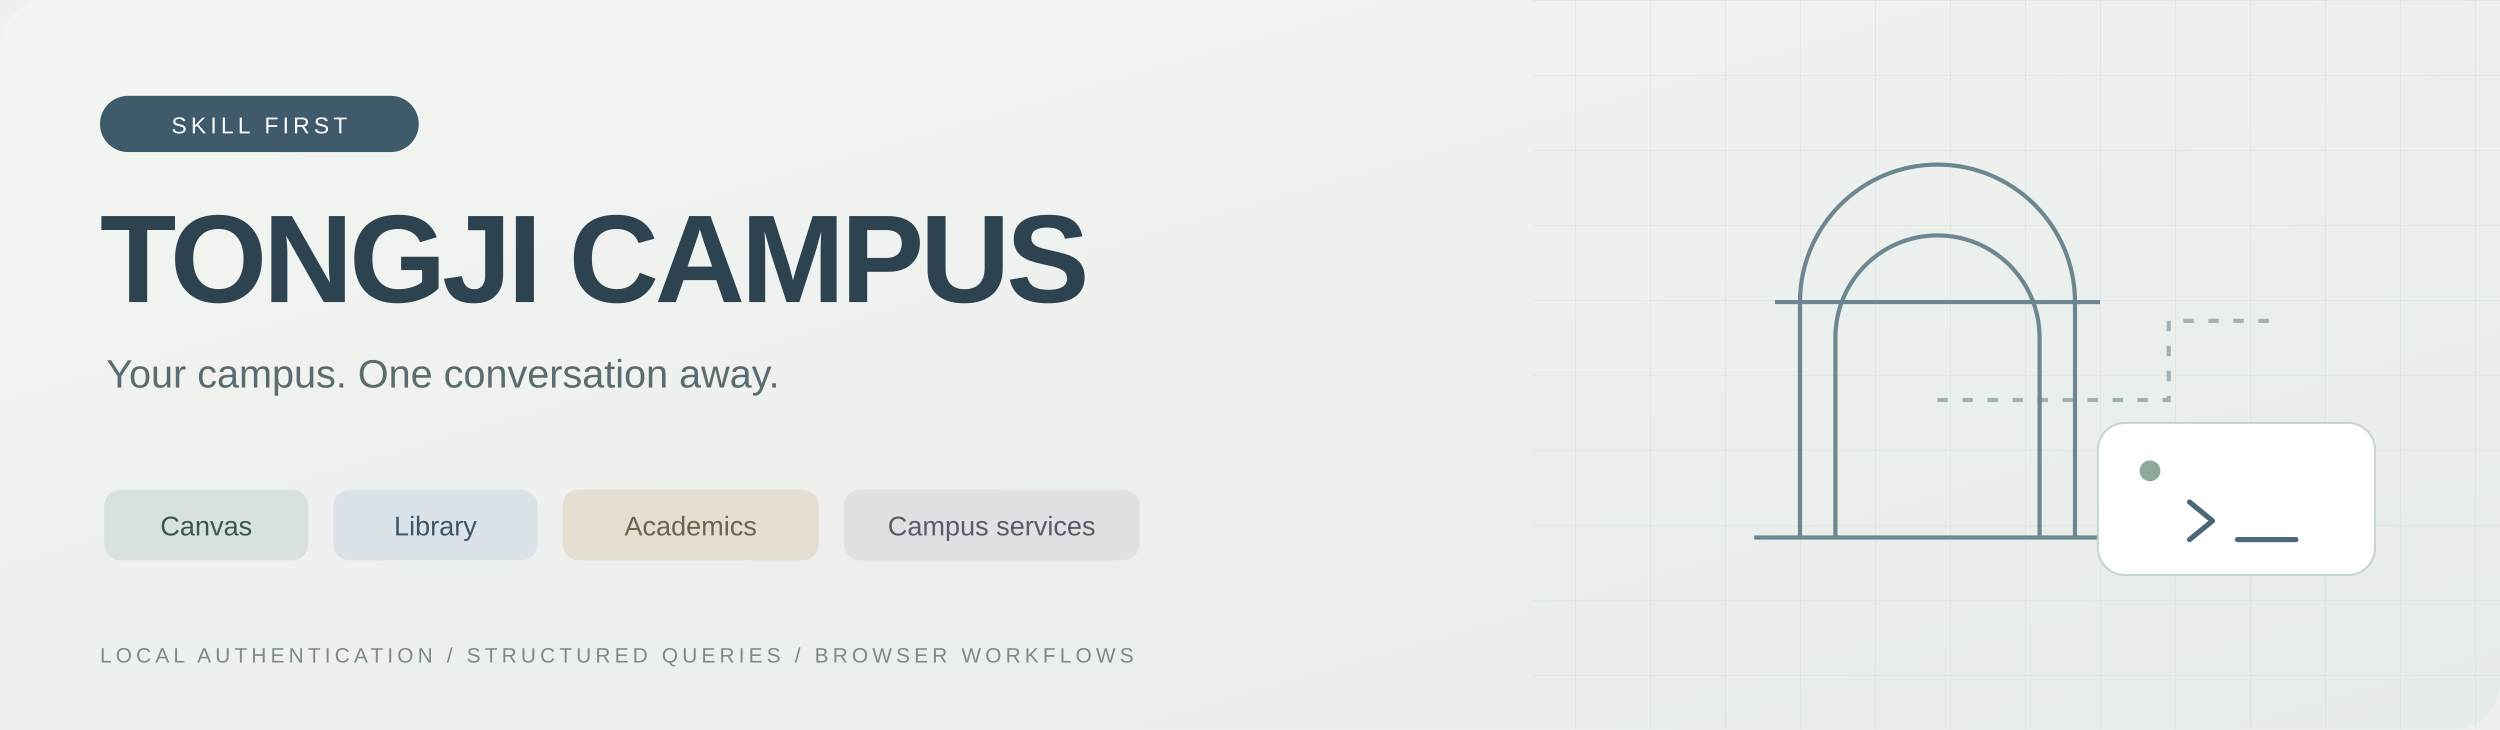
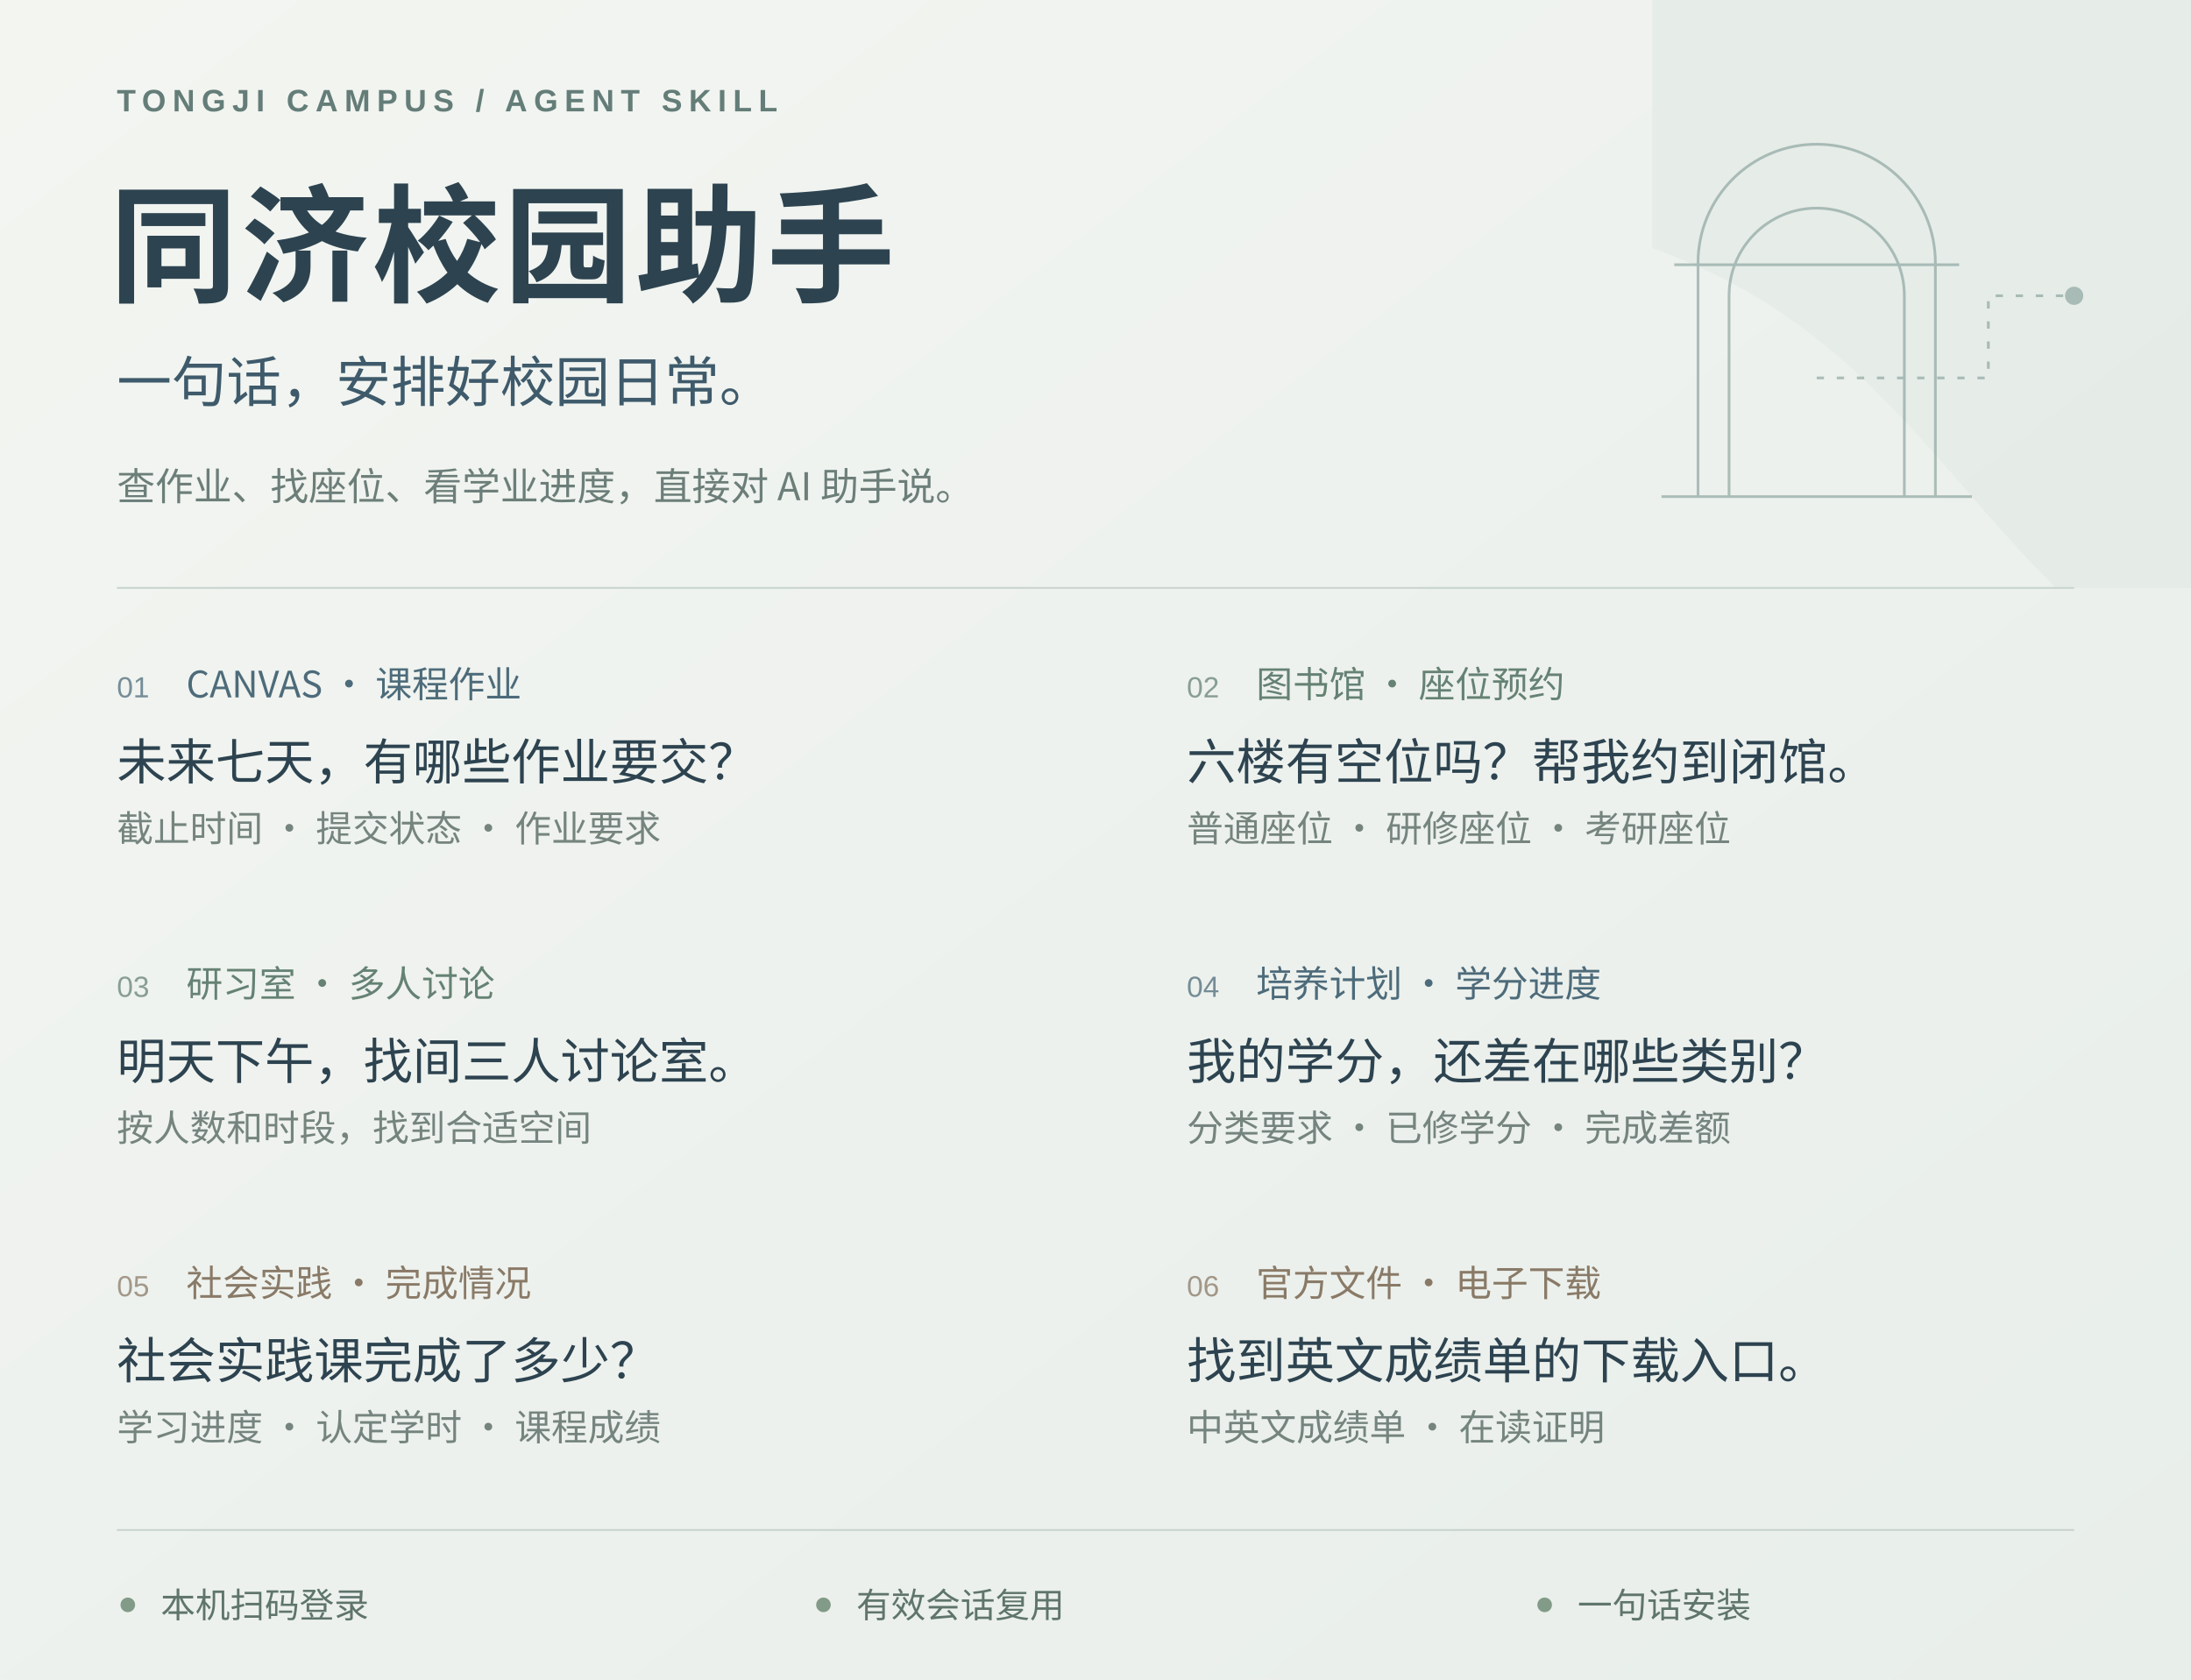
- <svg xmlns="http://www.w3.org/2000/svg" width="1200" height="350" viewBox="0 0 1200 350" role="img" aria-labelledby="title desc">
+ <svg xmlns="http://www.w3.org/2000/svg" width="1200" height="920" viewBox="0 0 1200 920" role="img" aria-labelledby="title desc">
  <defs>
-     <pattern id="grid" width="36" height="36" patternUnits="userSpaceOnUse">
-       <path d="M36 0H0V36" fill="none" stroke="#d6dcd9" stroke-width=".7" />
-     </pattern>
-     <linearGradient id="wash" x2="1" y2="1">
-       <stop stop-color="#f4f5f1" />
-       <stop offset="1" stop-color="#e6ece9" />
+     <linearGradient id="paper" x1="0" y1="0" x2="1" y2="1">
+       <stop stop-color="#f3f5f1" />
+       <stop offset="1" stop-color="#e8eeea" />
    </linearGradient>
  </defs>
-   <rect width="1200" height="350" rx="22" fill="url(#wash)" />
-   <rect x="736" width="464" height="350" fill="url(#grid)" opacity=".65" />
-   <rect x="48" y="46" width="153" height="27" rx="13.5" fill="#3e5a6b" />
-   <text x="124.5" y="64" fill="#fff" font-size="11" font-family="Arial,sans-serif" text-anchor="middle" letter-spacing="2">SKILL FIRST</text>
-   <text x="48" y="145" fill="#2d4350" font-size="60" font-weight="700" font-family="Arial,sans-serif" letter-spacing="-2">TONGJI CAMPUS</text>
-   <text x="51" y="186" fill="#5b6c70" font-size="19" font-family="Arial,sans-serif">Your campus. One conversation away.</text>
-   <g font-family="Arial,sans-serif" font-size="13">
-     <rect x="50" y="235" width="98" height="34" rx="8" fill="#d8e1dd" />
-     <text x="99" y="257" fill="#3d5650" text-anchor="middle">Canvas</text>
-     <rect x="160" y="235" width="98" height="34" rx="8" fill="#dce3e8" />
-     <text x="209" y="257" fill="#3e5669" text-anchor="middle">Library</text>
-     <rect x="270" y="235" width="123" height="34" rx="8" fill="#e5ded3" />
-     <text x="331.5" y="257" fill="#6e6251" text-anchor="middle">Academics</text>
-     <rect x="405" y="235" width="142" height="34" rx="8" fill="#e1e1e4" />
-     <text x="476" y="257" fill="#5b5a69" text-anchor="middle">Campus services</text>
+   <rect width="1200" height="920" fill="url(#paper)" />
+   <path d="M905 0H1200V322H1126C1057 254 1017 176 905 136Z" fill="#e2eae5" opacity=".7" />
+   <g fill="none" stroke="#78948e" stroke-width="1.5" opacity=".56">
+     <path d="M930 272V144a65 65 0 0 1 130 0v128M910 272h170M917 145h156M947 272V162a48 48 0 0 1 96 0v110" />
+     <path d="M995 207h94v-45h47" stroke-dasharray="4 7" />
+     <circle cx="1136" cy="162" r="5" fill="#78948e" stroke="none" />
  </g>
-   <g fill="none" stroke="#6d8790" stroke-width="2">
-     <path d="M864 258V145a66 66 0 0 1 132 0v113M842 258h176M852 145h156M881 258v-96a49 49 0 0 1 98 0v96" />
-     <path d="M930 192h111v-38h53" stroke-dasharray="5 7" opacity=".6" />
+   <g font-family="PingFang SC, Microsoft YaHei, Noto Sans CJK SC, sans-serif">
+     <text x="64" y="61" font-family="Arial, sans-serif" font-size="17" font-weight="600" letter-spacing="3.6" fill="#647d78">TONGJI CAMPUS / AGENT SKILL</text>
+     <text x="60" y="160" font-size="70" font-weight="600" letter-spacing="2" fill="#2d4350">同济校园助手</text>
+     <text x="64" y="220" font-size="30" fill="#3e5a6b">一句话，安排好校园日常。</text>
+     <text x="64" y="274" font-size="21" fill="#6c7e79">查作业、找座位、看学业进度，直接对 AI 助手说。</text>
+     <path d="M64 322H1136" stroke="#c9d5cf" />
+     <text x="64" y="382" font-family="Arial, sans-serif" font-size="16" fill="#4d6b7a" opacity=".75">01</text>
+     <text x="102" y="382" font-size="20" font-weight="500" fill="#4d6b7a">CANVAS · 课程作业</text>
+     <text x="64" y="427" font-size="27" font-weight="500" fill="#2d4350">未来七天，有哪些作业要交？</text>
+     <text x="64" y="461" font-size="20" fill="#75847e">截止时间 · 提交状态 · 作业要求</text>
+     <text x="650" y="382" font-family="Arial, sans-serif" font-size="16" fill="#658274" opacity=".75">02</text>
+     <text x="688" y="382" font-size="20" font-weight="500" fill="#658274">图书馆 · 座位预约</text>
+     <text x="650" y="427" font-size="27" font-weight="500" fill="#2d4350">六楼有空位吗？帮我约到闭馆。</text>
+     <text x="650" y="461" font-size="20" fill="#75847e">普通座位 · 研修座位 · 考研座位</text>
+     <text x="64" y="546" font-family="Arial, sans-serif" font-size="16" fill="#658274" opacity=".75">03</text>
+     <text x="102" y="546" font-size="20" font-weight="500" fill="#658274">研习室 · 多人讨论</text>
+     <text x="64" y="591" font-size="27" font-weight="500" fill="#2d4350">明天下午，找间三人讨论室。</text>
+     <text x="64" y="625" font-size="20" fill="#75847e">按人数和时段，找到合适空间</text>
+     <text x="650" y="546" font-family="Arial, sans-serif" font-size="16" fill="#4d6b7a" opacity=".75">04</text>
+     <text x="688" y="546" font-size="20" font-weight="500" fill="#4d6b7a">培养计划 · 学分进度</text>
+     <text x="650" y="591" font-size="27" font-weight="500" fill="#2d4350">我的学分，还差在哪些类别？</text>
+     <text x="650" y="625" font-size="20" fill="#75847e">分类要求 · 已修学分 · 完成差额</text>
+     <text x="64" y="710" font-family="Arial, sans-serif" font-size="16" fill="#897a67" opacity=".75">05</text>
+     <text x="102" y="710" font-size="20" font-weight="500" fill="#897a67">社会实践 · 完成情况</text>
+     <text x="64" y="755" font-size="27" font-weight="500" fill="#2d4350">社会实践课完成了多少？</text>
+     <text x="64" y="789" font-size="20" fill="#75847e">学习进度 · 认定学时 · 课程成绩</text>
+     <text x="650" y="710" font-family="Arial, sans-serif" font-size="16" fill="#897a67" opacity=".75">06</text>
+     <text x="688" y="710" font-size="20" font-weight="500" fill="#897a67">官方文件 · 电子下载</text>
+     <text x="650" y="755" font-size="27" font-weight="500" fill="#2d4350">找到英文成绩单的下载入口。</text>
+     <text x="650" y="789" font-size="20" fill="#75847e">中英文成绩单 · 在读证明</text>
+     <path d="M64 838H1136" stroke="#c9d5cf" />
+     <g font-size="19" fill="#5f756c">
+       <circle cx="70" cy="879" r="4" fill="#829b88" />
+       <text x="88" y="886">本机扫码登录</text>
+       <circle cx="451" cy="879" r="4" fill="#829b88" />
+       <text x="469" y="886">有效会话复用</text>
+       <circle cx="846" cy="879" r="4" fill="#829b88" />
+       <text x="864" y="886">一句话安装</text>
+     </g>
  </g>
-   <rect x="1007" y="203" width="133" height="73" rx="13" fill="#fff" stroke="#c7d4d2" />
-   <circle cx="1032" cy="226" r="5" fill="#8ca99a" />
-   <path d="m1051 241 11 9-11 9m23 0h28" fill="none" stroke="#4a6877" stroke-width="2.5" stroke-linecap="round" stroke-linejoin="round" />
-   <text x="48" y="318" fill="#7a8989" font-size="10" font-family="Arial,sans-serif" letter-spacing="2">LOCAL AUTHENTICATION / STRUCTURED QUERIES / BROWSER WORKFLOWS</text>
</svg>
